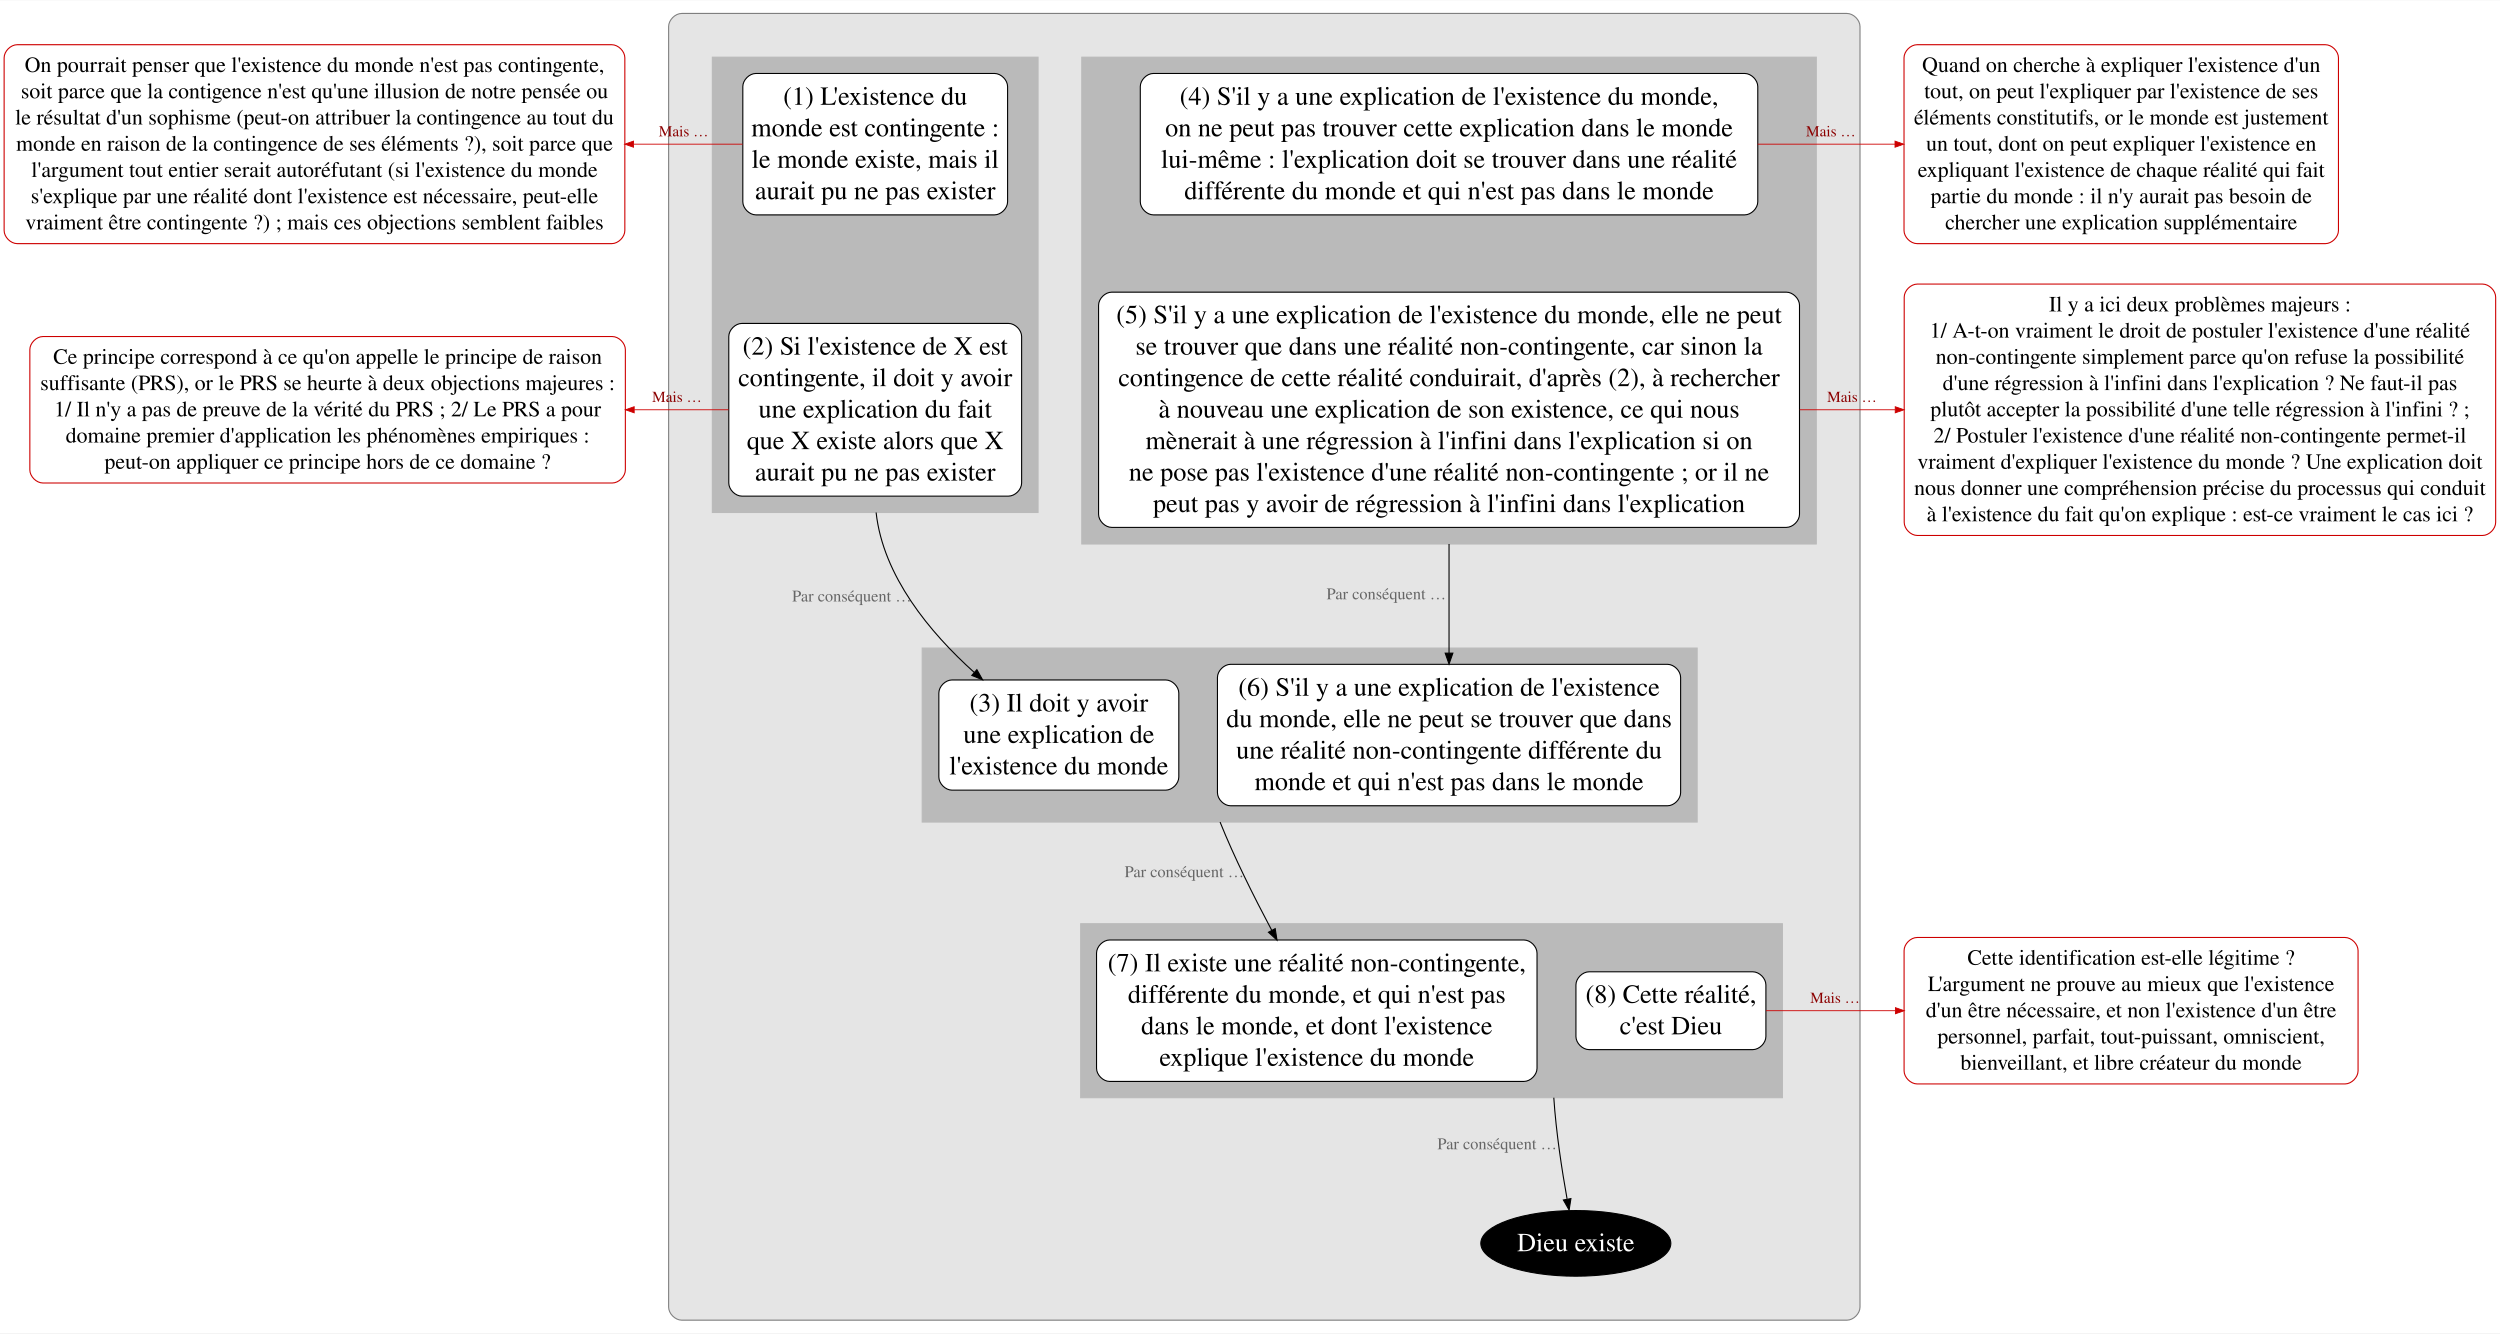
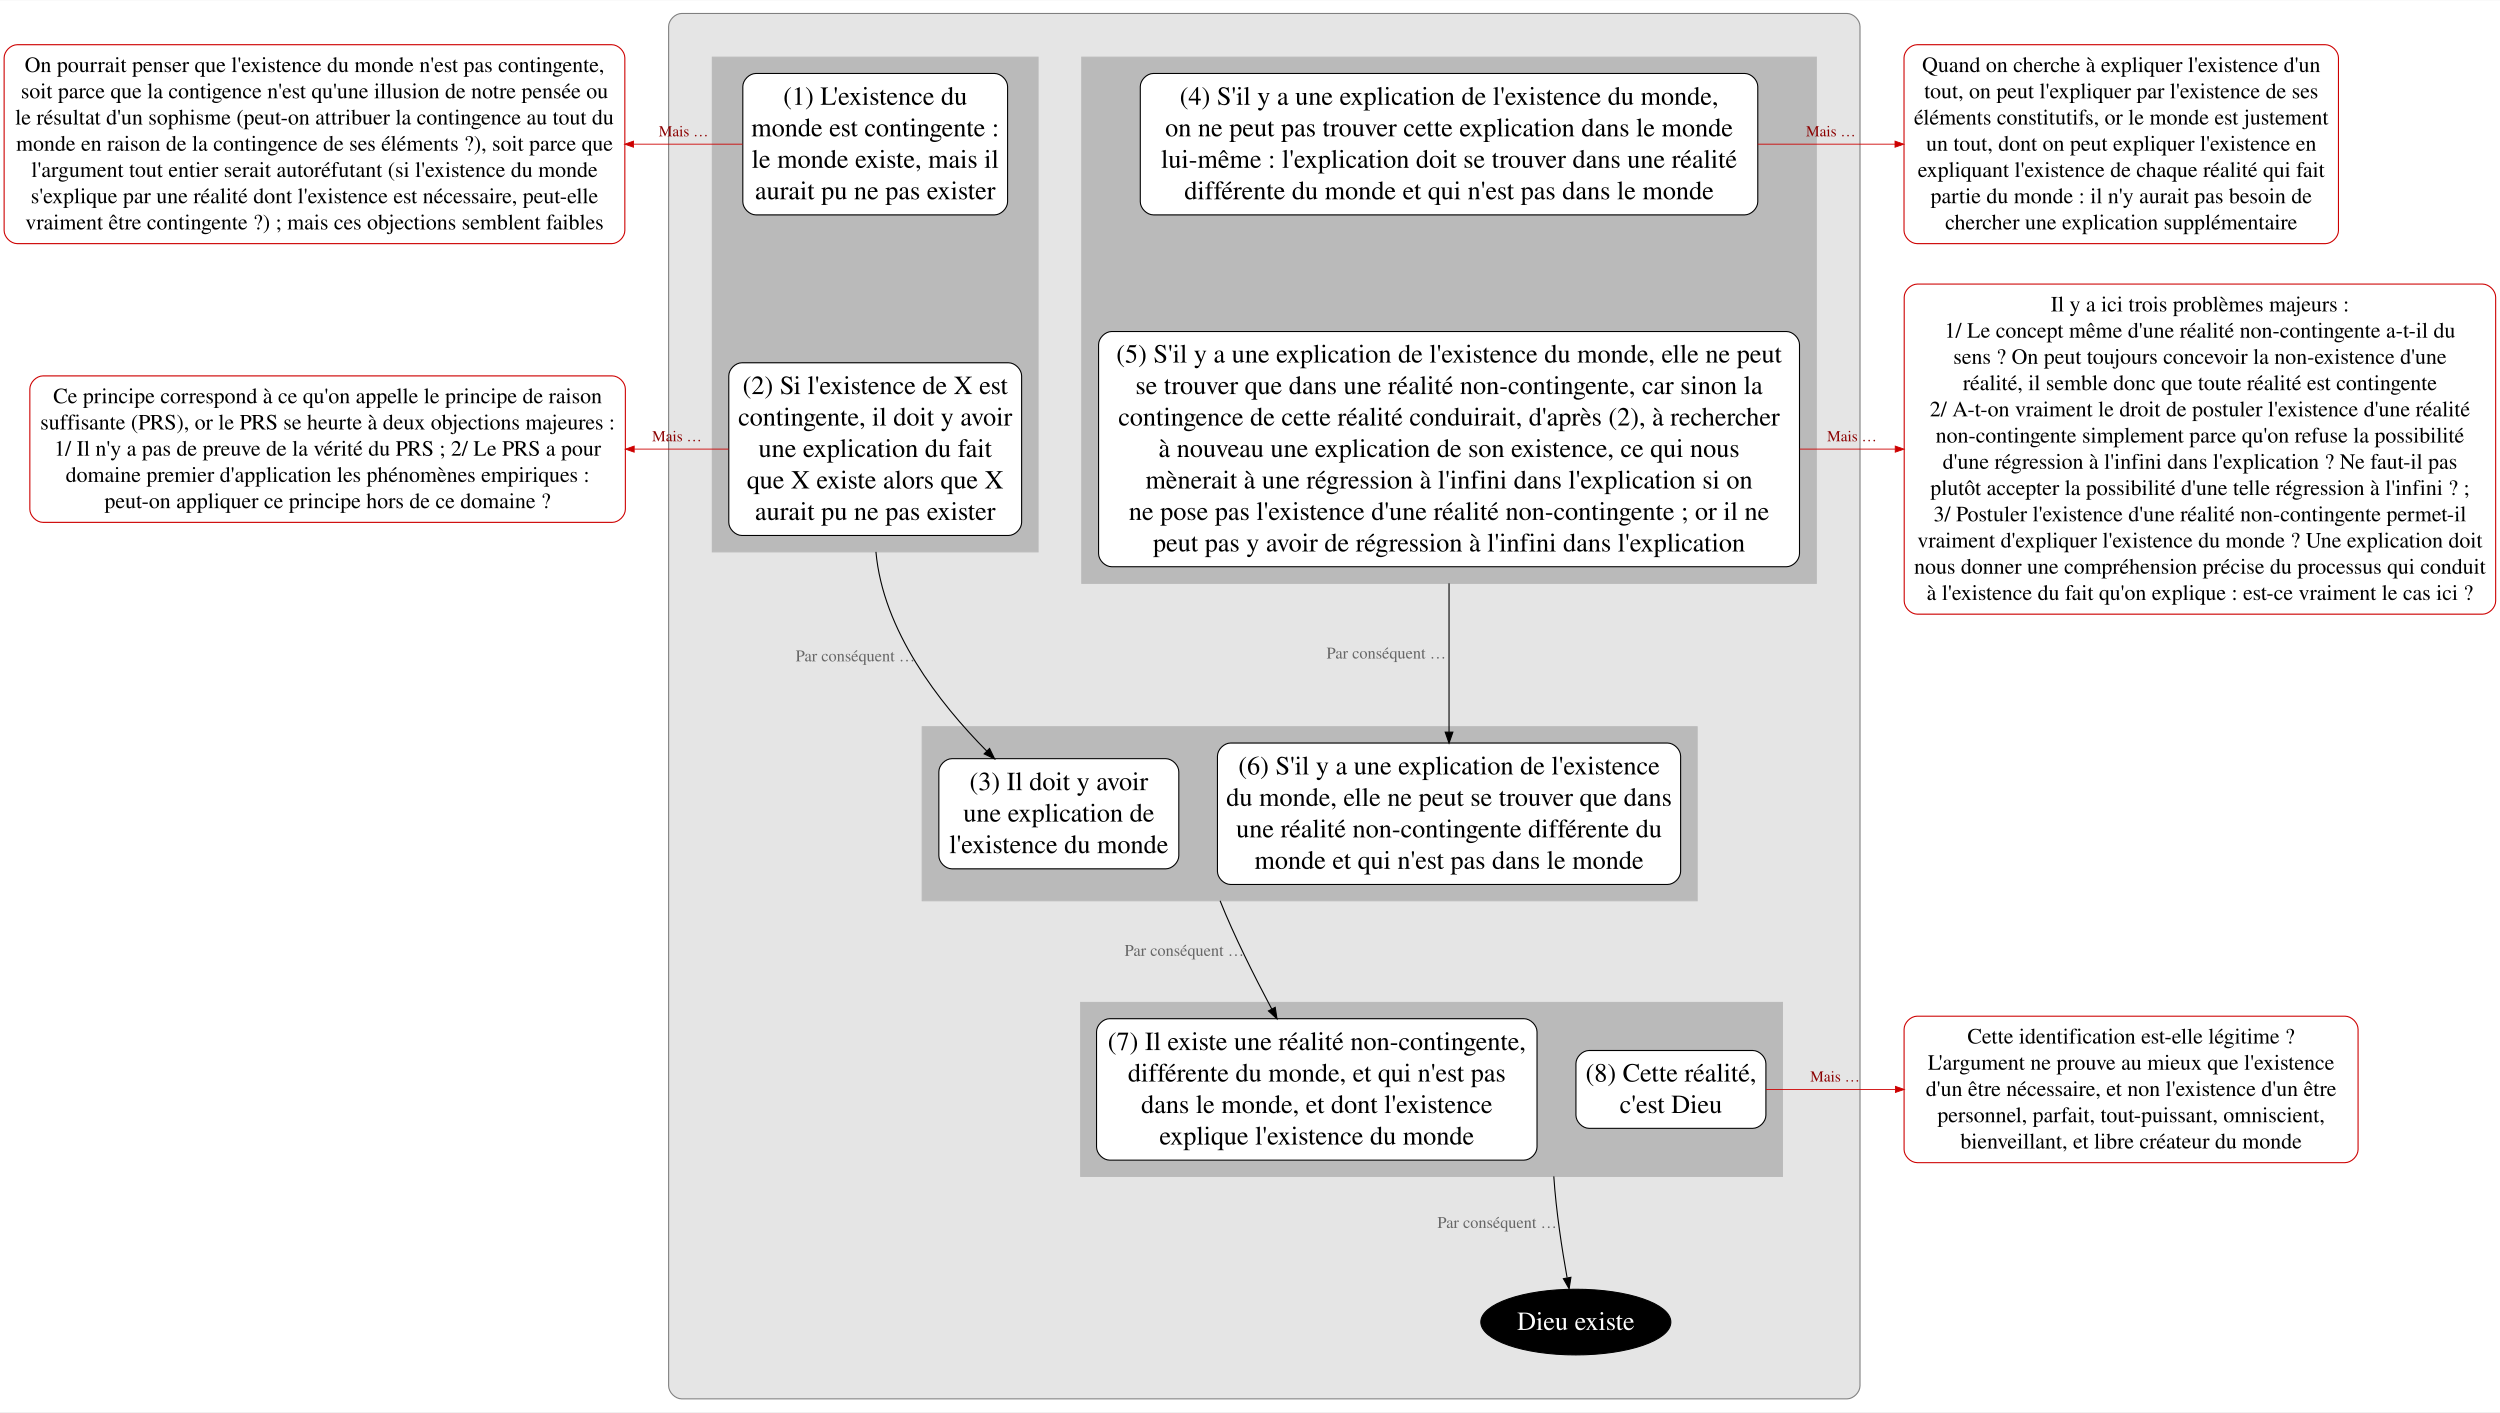
- <svg xmlns="http://www.w3.org/2000/svg" width="2287pt" height="1220pt" viewBox="0.00 0.00 2287.25 1219.53">
-   <g id="graph0" class="graph" transform="scale(1 1) rotate(0) translate(4 1215.528)">
-     <polygon fill="#ffffff" stroke="transparent" points="-4,4 -4,-1215.528 2283.253,-1215.528 2283.253,4 -4,4" />
+ <svg xmlns="http://www.w3.org/2000/svg" width="2287pt" height="1292pt" viewBox="0.00 0.00 2287.25 1291.53">
+   <g id="graph0" class="graph" transform="scale(1 1) rotate(0) translate(4 1287.528)">
+     <polygon fill="#ffffff" stroke="transparent" points="-4,4 -4,-1287.528 2283.253,-1287.528 2283.253,4 -4,4" />
    <g id="clust3" class="cluster">
-       <path fill="#e5e5e5" stroke="#7f7f7f" d="M619.722,-8C619.722,-8 1685.722,-8 1685.722,-8 1691.722,-8 1697.722,-14 1697.722,-20 1697.722,-20 1697.722,-1191.528 1697.722,-1191.528 1697.722,-1197.528 1691.722,-1203.528 1685.722,-1203.528 1685.722,-1203.528 619.722,-1203.528 619.722,-1203.528 613.722,-1203.528 607.722,-1197.528 607.722,-1191.528 607.722,-1191.528 607.722,-20 607.722,-20 607.722,-14 613.722,-8 619.722,-8" />
+       <path fill="#e5e5e5" stroke="#7f7f7f" d="M619.722,-8C619.722,-8 1685.722,-8 1685.722,-8 1691.722,-8 1697.722,-14 1697.722,-20 1697.722,-20 1697.722,-1263.528 1697.722,-1263.528 1697.722,-1269.528 1691.722,-1275.528 1685.722,-1275.528 1685.722,-1275.528 619.722,-1275.528 619.722,-1275.528 613.722,-1275.528 607.722,-1269.528 607.722,-1263.528 607.722,-1263.528 607.722,-20 607.722,-20 607.722,-14 613.722,-8 619.722,-8" />
    </g>
    <g id="clust4" class="cluster">
-       <polygon fill="#bababa" stroke="#bababa" points="985.722,-718.128 985.722,-1163.528 1657.722,-1163.528 1657.722,-718.128 985.722,-718.128" />
+       <polygon fill="#bababa" stroke="#bababa" points="985.722,-754.128 985.722,-1235.528 1657.722,-1235.528 1657.722,-754.128 985.722,-754.128" />
    </g>
    <g id="clust6" class="cluster">
-       <polygon fill="#bababa" stroke="#bababa" points="647.722,-746.928 647.722,-1163.528 945.722,-1163.528 945.722,-746.928 647.722,-746.928" />
+       <polygon fill="#bababa" stroke="#bababa" points="647.722,-782.928 647.722,-1235.528 945.722,-1235.528 945.722,-782.928 647.722,-782.928" />
    </g>
    <g id="clust7" class="cluster">
      <polygon fill="#bababa" stroke="#bababa" points="839.722,-463.728 839.722,-622.928 1548.722,-622.928 1548.722,-463.728 839.722,-463.728" />
    </g>
    <g id="clust9" class="cluster">
      <polygon fill="#bababa" stroke="#bababa" points="984.722,-211.528 984.722,-370.728 1626.722,-370.728 1626.722,-211.528 984.722,-211.528" />
    </g>
    <g id="node1" class="node">
-       <path fill="#ffffff" stroke="#cd0000" d="M555.666,-1174.928C555.666,-1174.928 11.778,-1174.928 11.778,-1174.928 5.778,-1174.928 -.222,-1168.928 -.222,-1162.928 -.222,-1162.928 -.222,-1004.928 -.222,-1004.928 -.222,-998.928 5.778,-992.928 11.778,-992.928 11.778,-992.928 555.666,-992.928 555.666,-992.928 561.666,-992.928 567.666,-998.928 567.666,-1004.928 567.666,-1004.928 567.666,-1162.928 567.666,-1162.928 567.666,-1168.928 561.666,-1174.928 555.666,-1174.928" />
-       <text text-anchor="middle" x="283.722" y="-1149.928" font-family="Times,serif" font-size="20.00" fill="#000000">On pourrait penser que l'existence du monde n'est pas contingente,</text>
-       <text text-anchor="middle" x="283.722" y="-1125.928" font-family="Times,serif" font-size="20.00" fill="#000000">soit parce que la contigence n'est qu'une illusion de notre pensée ou</text>
-       <text text-anchor="middle" x="283.722" y="-1101.928" font-family="Times,serif" font-size="20.00" fill="#000000">le résultat d'un sophisme (peut-on attribuer la contingence au tout du</text>
-       <text text-anchor="middle" x="283.722" y="-1077.928" font-family="Times,serif" font-size="20.00" fill="#000000">monde en raison de la contingence de ses éléments ?), soit parce que</text>
-       <text text-anchor="middle" x="283.722" y="-1053.928" font-family="Times,serif" font-size="20.00" fill="#000000">l'argument tout entier serait autoréfutant (si l'existence du monde</text>
-       <text text-anchor="middle" x="283.722" y="-1029.928" font-family="Times,serif" font-size="20.00" fill="#000000">s'explique par une réalité dont l'existence est nécessaire, peut-elle</text>
-       <text text-anchor="middle" x="283.722" y="-1005.928" font-family="Times,serif" font-size="20.00" fill="#000000">vraiment être contingente ?) ; mais ces objections semblent faibles</text>
+       <path fill="#ffffff" stroke="#cd0000" d="M555.666,-1246.928C555.666,-1246.928 11.778,-1246.928 11.778,-1246.928 5.778,-1246.928 -.222,-1240.928 -.222,-1234.928 -.222,-1234.928 -.222,-1076.928 -.222,-1076.928 -.222,-1070.928 5.778,-1064.928 11.778,-1064.928 11.778,-1064.928 555.666,-1064.928 555.666,-1064.928 561.666,-1064.928 567.666,-1070.928 567.666,-1076.928 567.666,-1076.928 567.666,-1234.928 567.666,-1234.928 567.666,-1240.928 561.666,-1246.928 555.666,-1246.928" />
+       <text text-anchor="middle" x="283.722" y="-1221.928" font-family="Times,serif" font-size="20.00" fill="#000000">On pourrait penser que l'existence du monde n'est pas contingente,</text>
+       <text text-anchor="middle" x="283.722" y="-1197.928" font-family="Times,serif" font-size="20.00" fill="#000000">soit parce que la contigence n'est qu'une illusion de notre pensée ou</text>
+       <text text-anchor="middle" x="283.722" y="-1173.928" font-family="Times,serif" font-size="20.00" fill="#000000">le résultat d'un sophisme (peut-on attribuer la contingence au tout du</text>
+       <text text-anchor="middle" x="283.722" y="-1149.928" font-family="Times,serif" font-size="20.00" fill="#000000">monde en raison de la contingence de ses éléments ?), soit parce que</text>
+       <text text-anchor="middle" x="283.722" y="-1125.928" font-family="Times,serif" font-size="20.00" fill="#000000">l'argument tout entier serait autoréfutant (si l'existence du monde</text>
+       <text text-anchor="middle" x="283.722" y="-1101.928" font-family="Times,serif" font-size="20.00" fill="#000000">s'explique par une réalité dont l'existence est nécessaire, peut-elle</text>
+       <text text-anchor="middle" x="283.722" y="-1077.928" font-family="Times,serif" font-size="20.00" fill="#000000">vraiment être contingente ?) ; mais ces objections semblent faibles</text>
    </g>
    <g id="node3" class="node">
-       <path fill="#ffffff" stroke="#000000" d="M905.841,-1148.629C905.841,-1148.629 687.602,-1148.629 687.602,-1148.629 681.602,-1148.629 675.602,-1142.629 675.602,-1136.629 675.602,-1136.629 675.602,-1031.228 675.602,-1031.228 675.602,-1025.228 681.602,-1019.228 687.602,-1019.228 687.602,-1019.228 905.841,-1019.228 905.841,-1019.228 911.841,-1019.228 917.841,-1025.228 917.841,-1031.228 917.841,-1031.228 917.841,-1136.629 917.841,-1136.629 917.841,-1142.629 911.841,-1148.629 905.841,-1148.629" />
-       <text text-anchor="middle" x="796.722" y="-1119.928" font-family="Times,serif" font-size="24.00" fill="#000000">(1) L'existence du</text>
-       <text text-anchor="middle" x="796.722" y="-1091.128" font-family="Times,serif" font-size="24.00" fill="#000000">monde est contingente :</text>
-       <text text-anchor="middle" x="796.722" y="-1062.328" font-family="Times,serif" font-size="24.00" fill="#000000">le monde existe, mais il</text>
-       <text text-anchor="middle" x="796.722" y="-1033.528" font-family="Times,serif" font-size="24.00" fill="#000000">aurait pu ne pas exister</text>
+       <path fill="#ffffff" stroke="#000000" d="M905.841,-1220.629C905.841,-1220.629 687.602,-1220.629 687.602,-1220.629 681.602,-1220.629 675.602,-1214.629 675.602,-1208.629 675.602,-1208.629 675.602,-1103.228 675.602,-1103.228 675.602,-1097.228 681.602,-1091.228 687.602,-1091.228 687.602,-1091.228 905.841,-1091.228 905.841,-1091.228 911.841,-1091.228 917.841,-1097.228 917.841,-1103.228 917.841,-1103.228 917.841,-1208.629 917.841,-1208.629 917.841,-1214.629 911.841,-1220.629 905.841,-1220.629" />
+       <text text-anchor="middle" x="796.722" y="-1191.928" font-family="Times,serif" font-size="24.00" fill="#000000">(1) L'existence du</text>
+       <text text-anchor="middle" x="796.722" y="-1163.128" font-family="Times,serif" font-size="24.00" fill="#000000">monde est contingente :</text>
+       <text text-anchor="middle" x="796.722" y="-1134.328" font-family="Times,serif" font-size="24.00" fill="#000000">le monde existe, mais il</text>
+       <text text-anchor="middle" x="796.722" y="-1105.528" font-family="Times,serif" font-size="24.00" fill="#000000">aurait pu ne pas exister</text>
    </g>
    <g id="edge1" class="edge">
-       <path fill="none" stroke="#cd0000" stroke-width=".8" d="M576.015,-1083.928C610.921,-1083.928 644.925,-1083.928 675.372,-1083.928" />
-       <polygon fill="#cd0000" stroke="#cd0000" stroke-width=".8" points="575.604,-1081.128 567.604,-1083.928 575.604,-1086.728 575.604,-1081.128" />
-       <text text-anchor="middle" x="621.428" y="-1091.128" font-family="Times,serif" font-size="14.00" fill="#8b0000"> Mais …</text>
+       <path fill="none" stroke="#cd0000" stroke-width=".8" d="M576.015,-1155.928C610.921,-1155.928 644.925,-1155.928 675.372,-1155.928" />
+       <polygon fill="#cd0000" stroke="#cd0000" stroke-width=".8" points="575.604,-1153.128 567.604,-1155.928 575.604,-1158.728 575.604,-1153.128" />
+       <text text-anchor="middle" x="621.428" y="-1163.128" font-family="Times,serif" font-size="14.00" fill="#8b0000"> Mais …</text>
    </g>
    <g id="node2" class="node">
-       <path fill="#ffffff" stroke="#cd0000" d="M556.14,-907.928C556.14,-907.928 35.304,-907.928 35.304,-907.928 29.304,-907.928 23.304,-901.928 23.304,-895.928 23.304,-895.928 23.304,-785.928 23.304,-785.928 23.304,-779.928 29.304,-773.928 35.304,-773.928 35.304,-773.928 556.14,-773.928 556.14,-773.928 562.14,-773.928 568.14,-779.928 568.14,-785.928 568.14,-785.928 568.14,-895.928 568.14,-895.928 568.14,-901.928 562.14,-907.928 556.14,-907.928" />
-       <text text-anchor="middle" x="295.722" y="-882.928" font-family="Times,serif" font-size="20.00" fill="#000000">Ce principe correspond à ce qu'on appelle le principe de raison </text>
-       <text text-anchor="middle" x="295.722" y="-858.928" font-family="Times,serif" font-size="20.00" fill="#000000">suffisante (PRS), or le PRS se heurte à deux objections majeures :</text>
-       <text text-anchor="middle" x="295.722" y="-834.928" font-family="Times,serif" font-size="20.00" fill="#000000">1/ Il n'y a pas de preuve de la vérité du PRS ; 2/ Le PRS a pour</text>
-       <text text-anchor="middle" x="295.722" y="-810.928" font-family="Times,serif" font-size="20.00" fill="#000000">domaine premier d'application les phénomènes empiriques :</text>
-       <text text-anchor="middle" x="295.722" y="-786.928" font-family="Times,serif" font-size="20.00" fill="#000000">peut-on appliquer ce principe hors de ce domaine ?</text>
+       <path fill="#ffffff" stroke="#cd0000" d="M556.14,-943.928C556.14,-943.928 35.304,-943.928 35.304,-943.928 29.304,-943.928 23.304,-937.928 23.304,-931.928 23.304,-931.928 23.304,-821.928 23.304,-821.928 23.304,-815.928 29.304,-809.928 35.304,-809.928 35.304,-809.928 556.14,-809.928 556.14,-809.928 562.14,-809.928 568.14,-815.928 568.14,-821.928 568.14,-821.928 568.14,-931.928 568.14,-931.928 568.14,-937.928 562.14,-943.928 556.14,-943.928" />
+       <text text-anchor="middle" x="295.722" y="-918.928" font-family="Times,serif" font-size="20.00" fill="#000000">Ce principe correspond à ce qu'on appelle le principe de raison </text>
+       <text text-anchor="middle" x="295.722" y="-894.928" font-family="Times,serif" font-size="20.00" fill="#000000">suffisante (PRS), or le PRS se heurte à deux objections majeures :</text>
+       <text text-anchor="middle" x="295.722" y="-870.928" font-family="Times,serif" font-size="20.00" fill="#000000">1/ Il n'y a pas de preuve de la vérité du PRS ; 2/ Le PRS a pour</text>
+       <text text-anchor="middle" x="295.722" y="-846.928" font-family="Times,serif" font-size="20.00" fill="#000000">domaine premier d'application les phénomènes empiriques :</text>
+       <text text-anchor="middle" x="295.722" y="-822.928" font-family="Times,serif" font-size="20.00" fill="#000000">peut-on appliquer ce principe hors de ce domaine ?</text>
    </g>
    <g id="node4" class="node">
-       <path fill="#ffffff" stroke="#000000" d="M918.683,-919.928C918.683,-919.928 674.761,-919.928 674.761,-919.928 668.761,-919.928 662.761,-913.928 662.761,-907.928 662.761,-907.928 662.761,-773.928 662.761,-773.928 662.761,-767.928 668.761,-761.928 674.761,-761.928 674.761,-761.928 918.683,-761.928 918.683,-761.928 924.683,-761.928 930.683,-767.928 930.683,-773.928 930.683,-773.928 930.683,-907.928 930.683,-907.928 930.683,-913.928 924.683,-919.928 918.683,-919.928" />
-       <text text-anchor="middle" x="796.722" y="-891.328" font-family="Times,serif" font-size="24.00" fill="#000000">(2) Si l'existence de X est</text>
-       <text text-anchor="middle" x="796.722" y="-862.528" font-family="Times,serif" font-size="24.00" fill="#000000">contingente, il doit y avoir</text>
-       <text text-anchor="middle" x="796.722" y="-833.728" font-family="Times,serif" font-size="24.00" fill="#000000">une explication du fait</text>
-       <text text-anchor="middle" x="796.722" y="-804.928" font-family="Times,serif" font-size="24.00" fill="#000000">que X existe alors que X</text>
-       <text text-anchor="middle" x="796.722" y="-776.128" font-family="Times,serif" font-size="24.00" fill="#000000">aurait pu ne pas exister</text>
+       <path fill="#ffffff" stroke="#000000" d="M918.683,-955.928C918.683,-955.928 674.761,-955.928 674.761,-955.928 668.761,-955.928 662.761,-949.928 662.761,-943.928 662.761,-943.928 662.761,-809.928 662.761,-809.928 662.761,-803.928 668.761,-797.928 674.761,-797.928 674.761,-797.928 918.683,-797.928 918.683,-797.928 924.683,-797.928 930.683,-803.928 930.683,-809.928 930.683,-809.928 930.683,-943.928 930.683,-943.928 930.683,-949.928 924.683,-955.928 918.683,-955.928" />
+       <text text-anchor="middle" x="796.722" y="-927.328" font-family="Times,serif" font-size="24.00" fill="#000000">(2) Si l'existence de X est</text>
+       <text text-anchor="middle" x="796.722" y="-898.528" font-family="Times,serif" font-size="24.00" fill="#000000">contingente, il doit y avoir</text>
+       <text text-anchor="middle" x="796.722" y="-869.728" font-family="Times,serif" font-size="24.00" fill="#000000">une explication du fait</text>
+       <text text-anchor="middle" x="796.722" y="-840.928" font-family="Times,serif" font-size="24.00" fill="#000000">que X existe alors que X</text>
+       <text text-anchor="middle" x="796.722" y="-812.128" font-family="Times,serif" font-size="24.00" fill="#000000">aurait pu ne pas exister</text>
    </g>
    <g id="edge2" class="edge">
-       <path fill="none" stroke="#cd0000" stroke-width=".8" d="M576.25,-840.928C606.182,-840.928 635.534,-840.928 662.562,-840.928" />
-       <polygon fill="#cd0000" stroke="#cd0000" stroke-width=".8" points="576.213,-838.128 568.213,-840.928 576.213,-843.728 576.213,-838.128" />
-       <text text-anchor="middle" x="615.336" y="-848.128" font-family="Times,serif" font-size="14.00" fill="#8b0000"> Mais …</text>
+       <path fill="none" stroke="#cd0000" stroke-width=".8" d="M576.25,-876.928C606.182,-876.928 635.534,-876.928 662.562,-876.928" />
+       <polygon fill="#cd0000" stroke="#cd0000" stroke-width=".8" points="576.213,-874.128 568.213,-876.928 576.213,-879.728 576.213,-874.128" />
+       <text text-anchor="middle" x="615.336" y="-884.128" font-family="Times,serif" font-size="14.00" fill="#8b0000"> Mais …</text>
    </g>
    <g id="node5" class="node">
-       <path fill="#ffffff" stroke="#000000" d="M1592.191,-1148.629C1592.191,-1148.629 1051.253,-1148.629 1051.253,-1148.629 1045.253,-1148.629 1039.253,-1142.629 1039.253,-1136.629 1039.253,-1136.629 1039.253,-1031.228 1039.253,-1031.228 1039.253,-1025.228 1045.253,-1019.228 1051.253,-1019.228 1051.253,-1019.228 1592.191,-1019.228 1592.191,-1019.228 1598.191,-1019.228 1604.191,-1025.228 1604.191,-1031.228 1604.191,-1031.228 1604.191,-1136.629 1604.191,-1136.629 1604.191,-1142.629 1598.191,-1148.629 1592.191,-1148.629" />
-       <text text-anchor="middle" x="1321.722" y="-1119.928" font-family="Times,serif" font-size="24.00" fill="#000000">(4) S'il y a une explication de l'existence du monde,</text>
-       <text text-anchor="middle" x="1321.722" y="-1091.128" font-family="Times,serif" font-size="24.00" fill="#000000">on ne peut pas trouver cette explication dans le monde</text>
-       <text text-anchor="middle" x="1321.722" y="-1062.328" font-family="Times,serif" font-size="24.00" fill="#000000">lui-même : l'explication doit se trouver dans une réalité </text>
-       <text text-anchor="middle" x="1321.722" y="-1033.528" font-family="Times,serif" font-size="24.00" fill="#000000">différente du monde et qui n'est pas dans le monde</text>
+       <path fill="#ffffff" stroke="#000000" d="M1592.191,-1220.629C1592.191,-1220.629 1051.253,-1220.629 1051.253,-1220.629 1045.253,-1220.629 1039.253,-1214.629 1039.253,-1208.629 1039.253,-1208.629 1039.253,-1103.228 1039.253,-1103.228 1039.253,-1097.228 1045.253,-1091.228 1051.253,-1091.228 1051.253,-1091.228 1592.191,-1091.228 1592.191,-1091.228 1598.191,-1091.228 1604.191,-1097.228 1604.191,-1103.228 1604.191,-1103.228 1604.191,-1208.629 1604.191,-1208.629 1604.191,-1214.629 1598.191,-1220.629 1592.191,-1220.629" />
+       <text text-anchor="middle" x="1321.722" y="-1191.928" font-family="Times,serif" font-size="24.00" fill="#000000">(4) S'il y a une explication de l'existence du monde,</text>
+       <text text-anchor="middle" x="1321.722" y="-1163.128" font-family="Times,serif" font-size="24.00" fill="#000000">on ne peut pas trouver cette explication dans le monde</text>
+       <text text-anchor="middle" x="1321.722" y="-1134.328" font-family="Times,serif" font-size="24.00" fill="#000000">lui-même : l'explication doit se trouver dans une réalité </text>
+       <text text-anchor="middle" x="1321.722" y="-1105.528" font-family="Times,serif" font-size="24.00" fill="#000000">différente du monde et qui n'est pas dans le monde</text>
    </g>
    <g id="node8" class="node">
      <path fill="#ffffff" stroke="#000000" d="M1062.492,-593.729C1062.492,-593.729 866.952,-593.729 866.952,-593.729 860.952,-593.729 854.952,-587.729 854.952,-581.729 854.952,-581.729 854.952,-504.928 854.952,-504.928 854.952,-498.928 860.952,-492.928 866.952,-492.928 866.952,-492.928 1062.492,-492.928 1062.492,-492.928 1068.492,-492.928 1074.492,-498.928 1074.492,-504.928 1074.492,-504.928 1074.492,-581.729 1074.492,-581.729 1074.492,-587.729 1068.492,-593.729 1062.492,-593.729" />
      <text text-anchor="middle" x="964.722" y="-564.928" font-family="Times,serif" font-size="24.00" fill="#000000">(3) Il doit y avoir</text>
      <text text-anchor="middle" x="964.722" y="-536.128" font-family="Times,serif" font-size="24.00" fill="#000000">une explication de</text>
      <text text-anchor="middle" x="964.722" y="-507.328" font-family="Times,serif" font-size="24.00" fill="#000000">l'existence du monde</text>
    </g>
    <g id="edge7" class="edge">
-       <path fill="none" stroke="#000000" d="M797.553,-746.933C803.987,-688.615 846.688,-637.198 887.318,-600.623" />
-       <polygon fill="#000000" stroke="#000000" points="889.744,-603.15 894.934,-593.914 885.117,-597.898 889.744,-603.15" />
-       <text text-anchor="middle" x="775.39" y="-665.522" font-family="Times,serif" font-size="15.00" fill="#666666">Par conséquent … </text>
+       <path fill="none" stroke="#000000" d="M797.397,-782.931C803.812,-711.114 854.773,-645.121 898.787,-600.659" />
+       <polygon fill="#000000" stroke="#000000" points="901.333,-603.064 905.964,-593.534 896.401,-598.096 901.333,-603.064" />
+       <text text-anchor="middle" x="778.643" y="-682.777" font-family="Times,serif" font-size="15.00" fill="#666666">Par conséquent … </text>
    </g>
    <g id="node6" class="node">
-       <path fill="#ffffff" stroke="#000000" d="M1630.363,-948.529C1630.363,-948.529 1013.081,-948.529 1013.081,-948.529 1007.081,-948.529 1001.081,-942.529 1001.081,-936.529 1001.081,-936.529 1001.081,-745.328 1001.081,-745.328 1001.081,-739.328 1007.081,-733.328 1013.081,-733.328 1013.081,-733.328 1630.363,-733.328 1630.363,-733.328 1636.363,-733.328 1642.363,-739.328 1642.363,-745.328 1642.363,-745.328 1642.363,-936.529 1642.363,-936.529 1642.363,-942.529 1636.363,-948.529 1630.363,-948.529" />
-       <text text-anchor="middle" x="1321.722" y="-920.128" font-family="Times,serif" font-size="24.00" fill="#000000">(5) S'il y a une explication de l'existence du monde, elle ne peut</text>
-       <text text-anchor="middle" x="1321.722" y="-891.328" font-family="Times,serif" font-size="24.00" fill="#000000">se trouver que dans une réalité non-contingente, car sinon la</text>
-       <text text-anchor="middle" x="1321.722" y="-862.528" font-family="Times,serif" font-size="24.00" fill="#000000">contingence de cette réalité conduirait, d'après (2), à rechercher</text>
-       <text text-anchor="middle" x="1321.722" y="-833.728" font-family="Times,serif" font-size="24.00" fill="#000000">à nouveau une explication de son existence, ce qui nous</text>
-       <text text-anchor="middle" x="1321.722" y="-804.928" font-family="Times,serif" font-size="24.00" fill="#000000">mènerait à une régression à l'infini dans l'explication si on</text>
-       <text text-anchor="middle" x="1321.722" y="-776.128" font-family="Times,serif" font-size="24.00" fill="#000000">ne pose pas l'existence d'une réalité non-contingente ; or il ne</text>
-       <text text-anchor="middle" x="1321.722" y="-747.328" font-family="Times,serif" font-size="24.00" fill="#000000">peut pas y avoir de régression à l'infini dans l'explication</text>
+       <path fill="#ffffff" stroke="#000000" d="M1630.363,-984.529C1630.363,-984.529 1013.081,-984.529 1013.081,-984.529 1007.081,-984.529 1001.081,-978.529 1001.081,-972.529 1001.081,-972.529 1001.081,-781.328 1001.081,-781.328 1001.081,-775.328 1007.081,-769.328 1013.081,-769.328 1013.081,-769.328 1630.363,-769.328 1630.363,-769.328 1636.363,-769.328 1642.363,-775.328 1642.363,-781.328 1642.363,-781.328 1642.363,-972.529 1642.363,-972.529 1642.363,-978.529 1636.363,-984.529 1630.363,-984.529" />
+       <text text-anchor="middle" x="1321.722" y="-956.128" font-family="Times,serif" font-size="24.00" fill="#000000">(5) S'il y a une explication de l'existence du monde, elle ne peut</text>
+       <text text-anchor="middle" x="1321.722" y="-927.328" font-family="Times,serif" font-size="24.00" fill="#000000">se trouver que dans une réalité non-contingente, car sinon la</text>
+       <text text-anchor="middle" x="1321.722" y="-898.528" font-family="Times,serif" font-size="24.00" fill="#000000">contingence de cette réalité conduirait, d'après (2), à rechercher</text>
+       <text text-anchor="middle" x="1321.722" y="-869.728" font-family="Times,serif" font-size="24.00" fill="#000000">à nouveau une explication de son existence, ce qui nous</text>
+       <text text-anchor="middle" x="1321.722" y="-840.928" font-family="Times,serif" font-size="24.00" fill="#000000">mènerait à une régression à l'infini dans l'explication si on</text>
+       <text text-anchor="middle" x="1321.722" y="-812.128" font-family="Times,serif" font-size="24.00" fill="#000000">ne pose pas l'existence d'une réalité non-contingente ; or il ne</text>
+       <text text-anchor="middle" x="1321.722" y="-783.328" font-family="Times,serif" font-size="24.00" fill="#000000">peut pas y avoir de régression à l'infini dans l'explication</text>
    </g>
    <g id="node12" class="node">
-       <path fill="#ffffff" stroke="#cd0000" d="M2123.456,-1174.928C2123.456,-1174.928 1749.988,-1174.928 1749.988,-1174.928 1743.988,-1174.928 1737.988,-1168.928 1737.988,-1162.928 1737.988,-1162.928 1737.988,-1004.928 1737.988,-1004.928 1737.988,-998.928 1743.988,-992.928 1749.988,-992.928 1749.988,-992.928 2123.456,-992.928 2123.456,-992.928 2129.456,-992.928 2135.456,-998.928 2135.456,-1004.928 2135.456,-1004.928 2135.456,-1162.928 2135.456,-1162.928 2135.456,-1168.928 2129.456,-1174.928 2123.456,-1174.928" />
-       <text text-anchor="middle" x="1936.722" y="-1149.928" font-family="Times,serif" font-size="20.00" fill="#000000">Quand on cherche à expliquer l'existence d'un</text>
-       <text text-anchor="middle" x="1936.722" y="-1125.928" font-family="Times,serif" font-size="20.00" fill="#000000">tout, on peut l'expliquer par l'existence de ses</text>
-       <text text-anchor="middle" x="1936.722" y="-1101.928" font-family="Times,serif" font-size="20.00" fill="#000000">éléments constitutifs, or le monde est justement</text>
-       <text text-anchor="middle" x="1936.722" y="-1077.928" font-family="Times,serif" font-size="20.00" fill="#000000">un tout, dont on peut expliquer l'existence en</text>
-       <text text-anchor="middle" x="1936.722" y="-1053.928" font-family="Times,serif" font-size="20.00" fill="#000000">expliquant l'existence de chaque réalité qui fait</text>
-       <text text-anchor="middle" x="1936.722" y="-1029.928" font-family="Times,serif" font-size="20.00" fill="#000000">partie du monde : il n'y aurait pas besoin de</text>
-       <text text-anchor="middle" x="1936.722" y="-1005.928" font-family="Times,serif" font-size="20.00" fill="#000000">chercher une explication supplémentaire</text>
+       <path fill="#ffffff" stroke="#cd0000" d="M2123.456,-1246.928C2123.456,-1246.928 1749.988,-1246.928 1749.988,-1246.928 1743.988,-1246.928 1737.988,-1240.928 1737.988,-1234.928 1737.988,-1234.928 1737.988,-1076.928 1737.988,-1076.928 1737.988,-1070.928 1743.988,-1064.928 1749.988,-1064.928 1749.988,-1064.928 2123.456,-1064.928 2123.456,-1064.928 2129.456,-1064.928 2135.456,-1070.928 2135.456,-1076.928 2135.456,-1076.928 2135.456,-1234.928 2135.456,-1234.928 2135.456,-1240.928 2129.456,-1246.928 2123.456,-1246.928" />
+       <text text-anchor="middle" x="1936.722" y="-1221.928" font-family="Times,serif" font-size="20.00" fill="#000000">Quand on cherche à expliquer l'existence d'un</text>
+       <text text-anchor="middle" x="1936.722" y="-1197.928" font-family="Times,serif" font-size="20.00" fill="#000000">tout, on peut l'expliquer par l'existence de ses</text>
+       <text text-anchor="middle" x="1936.722" y="-1173.928" font-family="Times,serif" font-size="20.00" fill="#000000">éléments constitutifs, or le monde est justement</text>
+       <text text-anchor="middle" x="1936.722" y="-1149.928" font-family="Times,serif" font-size="20.00" fill="#000000">un tout, dont on peut expliquer l'existence en</text>
+       <text text-anchor="middle" x="1936.722" y="-1125.928" font-family="Times,serif" font-size="20.00" fill="#000000">expliquant l'existence de chaque réalité qui fait</text>
+       <text text-anchor="middle" x="1936.722" y="-1101.928" font-family="Times,serif" font-size="20.00" fill="#000000">partie du monde : il n'y aurait pas besoin de</text>
+       <text text-anchor="middle" x="1936.722" y="-1077.928" font-family="Times,serif" font-size="20.00" fill="#000000">chercher une explication supplémentaire</text>
    </g>
    <g id="edge12" class="edge">
-       <path fill="none" stroke="#cd0000" stroke-width=".8" d="M1604.023,-1083.928C1646.355,-1083.928 1689.329,-1083.928 1729.706,-1083.928" />
-       <polygon fill="#cd0000" stroke="#cd0000" stroke-width=".8" points="1729.746,-1086.728 1737.746,-1083.928 1729.746,-1081.128 1729.746,-1086.728" />
-       <text text-anchor="middle" x="1671.031" y="-1091.128" font-family="Times,serif" font-size="14.00" fill="#8b0000"> Mais …</text>
+       <path fill="none" stroke="#cd0000" stroke-width=".8" d="M1604.023,-1155.928C1646.355,-1155.928 1689.329,-1155.928 1729.706,-1155.928" />
+       <polygon fill="#cd0000" stroke="#cd0000" stroke-width=".8" points="1729.746,-1158.728 1737.746,-1155.928 1729.746,-1153.128 1729.746,-1158.728" />
+       <text text-anchor="middle" x="1671.031" y="-1163.128" font-family="Times,serif" font-size="14.00" fill="#8b0000"> Mais …</text>
    </g>
    <g id="node7" class="node">
      <path fill="#ffffff" stroke="#000000" d="M1521.599,-608.029C1521.599,-608.029 1121.845,-608.029 1121.845,-608.029 1115.845,-608.029 1109.845,-602.029 1109.845,-596.029 1109.845,-596.029 1109.845,-490.628 1109.845,-490.628 1109.845,-484.628 1115.845,-478.628 1121.845,-478.628 1121.845,-478.628 1521.599,-478.628 1521.599,-478.628 1527.599,-478.628 1533.599,-484.628 1533.599,-490.628 1533.599,-490.628 1533.599,-596.029 1533.599,-596.029 1533.599,-602.029 1527.599,-608.029 1521.599,-608.029" />
      <text text-anchor="middle" x="1321.722" y="-579.328" font-family="Times,serif" font-size="24.00" fill="#000000">(6) S'il y a une explication de l'existence</text>
      <text text-anchor="middle" x="1321.722" y="-550.528" font-family="Times,serif" font-size="24.00" fill="#000000">du monde, elle ne peut se trouver que dans</text>
      <text text-anchor="middle" x="1321.722" y="-521.728" font-family="Times,serif" font-size="24.00" fill="#000000">une réalité non-contingente différente du</text>
      <text text-anchor="middle" x="1321.722" y="-492.928" font-family="Times,serif" font-size="24.00" fill="#000000">monde et qui n'est pas dans le monde</text>
    </g>
    <g id="edge4" class="edge">
-       <path fill="none" stroke="#000000" d="M1321.722,-718.13C1321.722,-684.466 1321.722,-648.708 1321.722,-618.362" />
-       <polygon fill="#000000" stroke="#000000" points="1325.222,-618.264 1321.722,-608.264 1318.222,-618.264 1325.222,-618.264" />
-       <text text-anchor="middle" x="1264.346" y="-667.539" font-family="Times,serif" font-size="15.00" fill="#666666">Par conséquent … </text>
+       <path fill="none" stroke="#000000" d="M1321.722,-754.13C1321.722,-707.739 1321.722,-657.702 1321.722,-618.024" />
+       <polygon fill="#000000" stroke="#000000" points="1325.222,-617.996 1321.722,-607.996 1318.222,-617.996 1325.222,-617.996" />
+       <text text-anchor="middle" x="1264.346" y="-685.337" font-family="Times,serif" font-size="15.00" fill="#666666">Par conséquent … </text>
    </g>
    <g id="node13" class="node">
-       <path fill="#ffffff" stroke="#cd0000" d="M2267.284,-955.928C2267.284,-955.928 1750.16,-955.928 1750.16,-955.928 1744.16,-955.928 1738.16,-949.928 1738.16,-943.928 1738.16,-943.928 1738.16,-737.928 1738.16,-737.928 1738.16,-731.928 1744.16,-725.928 1750.16,-725.928 1750.16,-725.928 2267.284,-725.928 2267.284,-725.928 2273.284,-725.928 2279.284,-731.928 2279.284,-737.928 2279.284,-737.928 2279.284,-943.928 2279.284,-943.928 2279.284,-949.928 2273.284,-955.928 2267.284,-955.928" />
-       <text text-anchor="middle" x="2008.722" y="-930.928" font-family="Times,serif" font-size="20.00" fill="#000000">Il y a ici deux problèmes majeurs :</text>
-       <text text-anchor="middle" x="2008.722" y="-906.928" font-family="Times,serif" font-size="20.00" fill="#000000">1/ A-t-on vraiment le droit de postuler l'existence d'une réalité </text>
+       <path fill="#ffffff" stroke="#cd0000" d="M2267.284,-1027.928C2267.284,-1027.928 1750.16,-1027.928 1750.16,-1027.928 1744.16,-1027.928 1738.16,-1021.928 1738.16,-1015.928 1738.16,-1015.928 1738.16,-737.928 1738.16,-737.928 1738.16,-731.928 1744.16,-725.928 1750.16,-725.928 1750.16,-725.928 2267.284,-725.928 2267.284,-725.928 2273.284,-725.928 2279.284,-731.928 2279.284,-737.928 2279.284,-737.928 2279.284,-1015.928 2279.284,-1015.928 2279.284,-1021.928 2273.284,-1027.928 2267.284,-1027.928" />
+       <text text-anchor="middle" x="2008.722" y="-1002.928" font-family="Times,serif" font-size="20.00" fill="#000000">Il y a ici trois problèmes majeurs :</text>
+       <text text-anchor="middle" x="2008.722" y="-978.928" font-family="Times,serif" font-size="20.00" fill="#000000">1/ Le concept même d'une réalité non-contingente a-t-il du</text>
+       <text text-anchor="middle" x="2008.722" y="-954.928" font-family="Times,serif" font-size="20.00" fill="#000000">sens ? On peut toujours concevoir la non-existence d'une</text>
+       <text text-anchor="middle" x="2008.722" y="-930.928" font-family="Times,serif" font-size="20.00" fill="#000000">réalité, il semble donc que toute réalité est contingente</text>
+       <text text-anchor="middle" x="2008.722" y="-906.928" font-family="Times,serif" font-size="20.00" fill="#000000">2/ A-t-on vraiment le droit de postuler l'existence d'une réalité </text>
      <text text-anchor="middle" x="2008.722" y="-882.928" font-family="Times,serif" font-size="20.00" fill="#000000">non-contingente simplement parce qu'on refuse la possibilité</text>
      <text text-anchor="middle" x="2008.722" y="-858.928" font-family="Times,serif" font-size="20.00" fill="#000000">d'une régression à l'infini dans l'explication ? Ne faut-il pas</text>
      <text text-anchor="middle" x="2008.722" y="-834.928" font-family="Times,serif" font-size="20.00" fill="#000000">plutôt accepter la possibilité d'une telle régression à l'infini ? ;</text>
-       <text text-anchor="middle" x="2008.722" y="-810.928" font-family="Times,serif" font-size="20.00" fill="#000000">2/ Postuler l'existence d'une réalité non-contingente permet-il</text>
+       <text text-anchor="middle" x="2008.722" y="-810.928" font-family="Times,serif" font-size="20.00" fill="#000000">3/ Postuler l'existence d'une réalité non-contingente permet-il</text>
      <text text-anchor="middle" x="2008.722" y="-786.928" font-family="Times,serif" font-size="20.00" fill="#000000">vraiment d'expliquer l'existence du monde ? Une explication doit</text>
      <text text-anchor="middle" x="2008.722" y="-762.928" font-family="Times,serif" font-size="20.00" fill="#000000">nous donner une compréhension précise du processus qui conduit</text>
      <text text-anchor="middle" x="2008.722" y="-738.928" font-family="Times,serif" font-size="20.00" fill="#000000">à l'existence du fait qu'on explique : est-ce vraiment le cas ici ?</text>
    </g>
    <g id="edge13" class="edge">
-       <path fill="none" stroke="#cd0000" stroke-width=".8" d="M1642.594,-840.928C1671.746,-840.928 1701.117,-840.928 1729.861,-840.928" />
-       <polygon fill="#cd0000" stroke="#cd0000" stroke-width=".8" points="1729.951,-843.728 1737.951,-840.928 1729.951,-838.128 1729.951,-843.728" />
-       <text text-anchor="middle" x="1690.367" y="-848.128" font-family="Times,serif" font-size="14.00" fill="#8b0000"> Mais …</text>
+       <path fill="none" stroke="#cd0000" stroke-width=".8" d="M1642.594,-876.928C1671.746,-876.928 1701.117,-876.928 1729.861,-876.928" />
+       <polygon fill="#cd0000" stroke="#cd0000" stroke-width=".8" points="1729.951,-879.728 1737.951,-876.928 1729.951,-874.128 1729.951,-879.728" />
+       <text text-anchor="middle" x="1690.367" y="-884.128" font-family="Times,serif" font-size="14.00" fill="#8b0000"> Mais …</text>
    </g>
    <g id="node9" class="node">
      <path fill="#ffffff" stroke="#000000" d="M1390.22,-355.829C1390.22,-355.829 1011.224,-355.829 1011.224,-355.829 1005.224,-355.829 999.224,-349.829 999.224,-343.829 999.224,-343.829 999.224,-238.428 999.224,-238.428 999.224,-232.428 1005.224,-226.428 1011.224,-226.428 1011.224,-226.428 1390.22,-226.428 1390.22,-226.428 1396.22,-226.428 1402.22,-232.428 1402.22,-238.428 1402.22,-238.428 1402.22,-343.829 1402.22,-343.829 1402.22,-349.829 1396.22,-355.829 1390.22,-355.829" />
      <text text-anchor="middle" x="1200.722" y="-327.128" font-family="Times,serif" font-size="24.00" fill="#000000">(7) Il existe une réalité non-contingente,</text>
      <text text-anchor="middle" x="1200.722" y="-298.328" font-family="Times,serif" font-size="24.00" fill="#000000">différente du monde, et qui n'est pas</text>
      <text text-anchor="middle" x="1200.722" y="-269.528" font-family="Times,serif" font-size="24.00" fill="#000000">dans le monde, et dont l'existence</text>
      <text text-anchor="middle" x="1200.722" y="-240.728" font-family="Times,serif" font-size="24.00" fill="#000000">explique l'existence du monde</text>
    </g>
    <g id="edge9" class="edge">
      <path fill="none" stroke="#000000" d="M1112.251,-463.732C1124.926,-432.023 1143.009,-395.753 1159.527,-364.671" />
      <polygon fill="#000000" stroke="#000000" points="1162.669,-366.217 1164.301,-355.749 1156.497,-362.915 1162.669,-366.217" />
      <text text-anchor="middle" x="1079.575" y="-413.316" font-family="Times,serif" font-size="15.00" fill="#666666">Par conséquent … </text>
    </g>
    <g id="node10" class="node">
      <path fill="#ffffff" stroke="#000000" d="M1599.62,-326.729C1599.62,-326.729 1449.824,-326.729 1449.824,-326.729 1443.824,-326.729 1437.824,-320.729 1437.824,-314.729 1437.824,-314.729 1437.824,-267.527 1437.824,-267.527 1437.824,-261.527 1443.824,-255.527 1449.824,-255.527 1449.824,-255.527 1599.62,-255.527 1599.62,-255.527 1605.62,-255.527 1611.62,-261.527 1611.62,-267.527 1611.62,-267.527 1611.62,-314.729 1611.62,-314.729 1611.62,-320.729 1605.62,-326.729 1599.62,-326.729" />
      <text text-anchor="middle" x="1524.722" y="-298.328" font-family="Times,serif" font-size="24.00" fill="#000000">(8) Cette réalité,</text>
      <text text-anchor="middle" x="1524.722" y="-269.528" font-family="Times,serif" font-size="24.00" fill="#000000">c'est Dieu</text>
    </g>
    <g id="node11" class="node">
      <ellipse fill="#000000" stroke="#000000" cx="1437.722" cy="-78.264" rx="86.924" ry="30.03" />
      <text text-anchor="middle" x="1437.722" y="-71.064" font-family="Times,serif" font-size="24.00" fill="#ffffff">Dieu existe</text>
    </g>
    <g id="edge11" class="edge">
      <path fill="none" stroke="#000000" d="M1417.571,-211.53C1419.641,-180.012 1425.03,-145.135 1429.714,-118.968" />
      <polygon fill="#000000" stroke="#000000" points="1433.225,-119.23 1431.585,-108.762 1426.339,-117.968 1433.225,-119.23" />
      <text text-anchor="middle" x="1365.753" y="-164.393" font-family="Times,serif" font-size="15.00" fill="#666666">Par conséquent … </text>
    </g>
    <g id="node14" class="node">
      <path fill="#ffffff" stroke="#cd0000" d="M2141.396,-358.128C2141.396,-358.128 1750.048,-358.128 1750.048,-358.128 1744.048,-358.128 1738.048,-352.128 1738.048,-346.128 1738.048,-346.128 1738.048,-236.128 1738.048,-236.128 1738.048,-230.128 1744.048,-224.128 1750.048,-224.128 1750.048,-224.128 2141.396,-224.128 2141.396,-224.128 2147.396,-224.128 2153.396,-230.128 2153.396,-236.128 2153.396,-236.128 2153.396,-346.128 2153.396,-346.128 2153.396,-352.128 2147.396,-358.128 2141.396,-358.128" />
      <text text-anchor="middle" x="1945.722" y="-333.128" font-family="Times,serif" font-size="20.00" fill="#000000">Cette identification est-elle légitime ?</text>
      <text text-anchor="middle" x="1945.722" y="-309.128" font-family="Times,serif" font-size="20.00" fill="#000000">L'argument ne prouve au mieux que l'existence</text>
      <text text-anchor="middle" x="1945.722" y="-285.128" font-family="Times,serif" font-size="20.00" fill="#000000">d'un être nécessaire, et non l'existence d'un être</text>
      <text text-anchor="middle" x="1945.722" y="-261.128" font-family="Times,serif" font-size="20.00" fill="#000000">personnel, parfait, tout-puissant, omniscient, </text>
      <text text-anchor="middle" x="1945.722" y="-237.128" font-family="Times,serif" font-size="20.00" fill="#000000">bienveillant, et libre créateur du monde</text>
    </g>
    <g id="edge14" class="edge">
      <path fill="none" stroke="#cd0000" stroke-width=".8" d="M1611.698,-291.128C1646.42,-291.128 1688.08,-291.128 1730.016,-291.128" />
      <polygon fill="#cd0000" stroke="#cd0000" stroke-width=".8" points="1730.126,-293.928 1738.126,-291.128 1730.126,-288.328 1730.126,-293.928" />
      <text text-anchor="middle" x="1674.903" y="-298.328" font-family="Times,serif" font-size="14.00" fill="#8b0000"> Mais …</text>
    </g>
  </g>
</svg>
